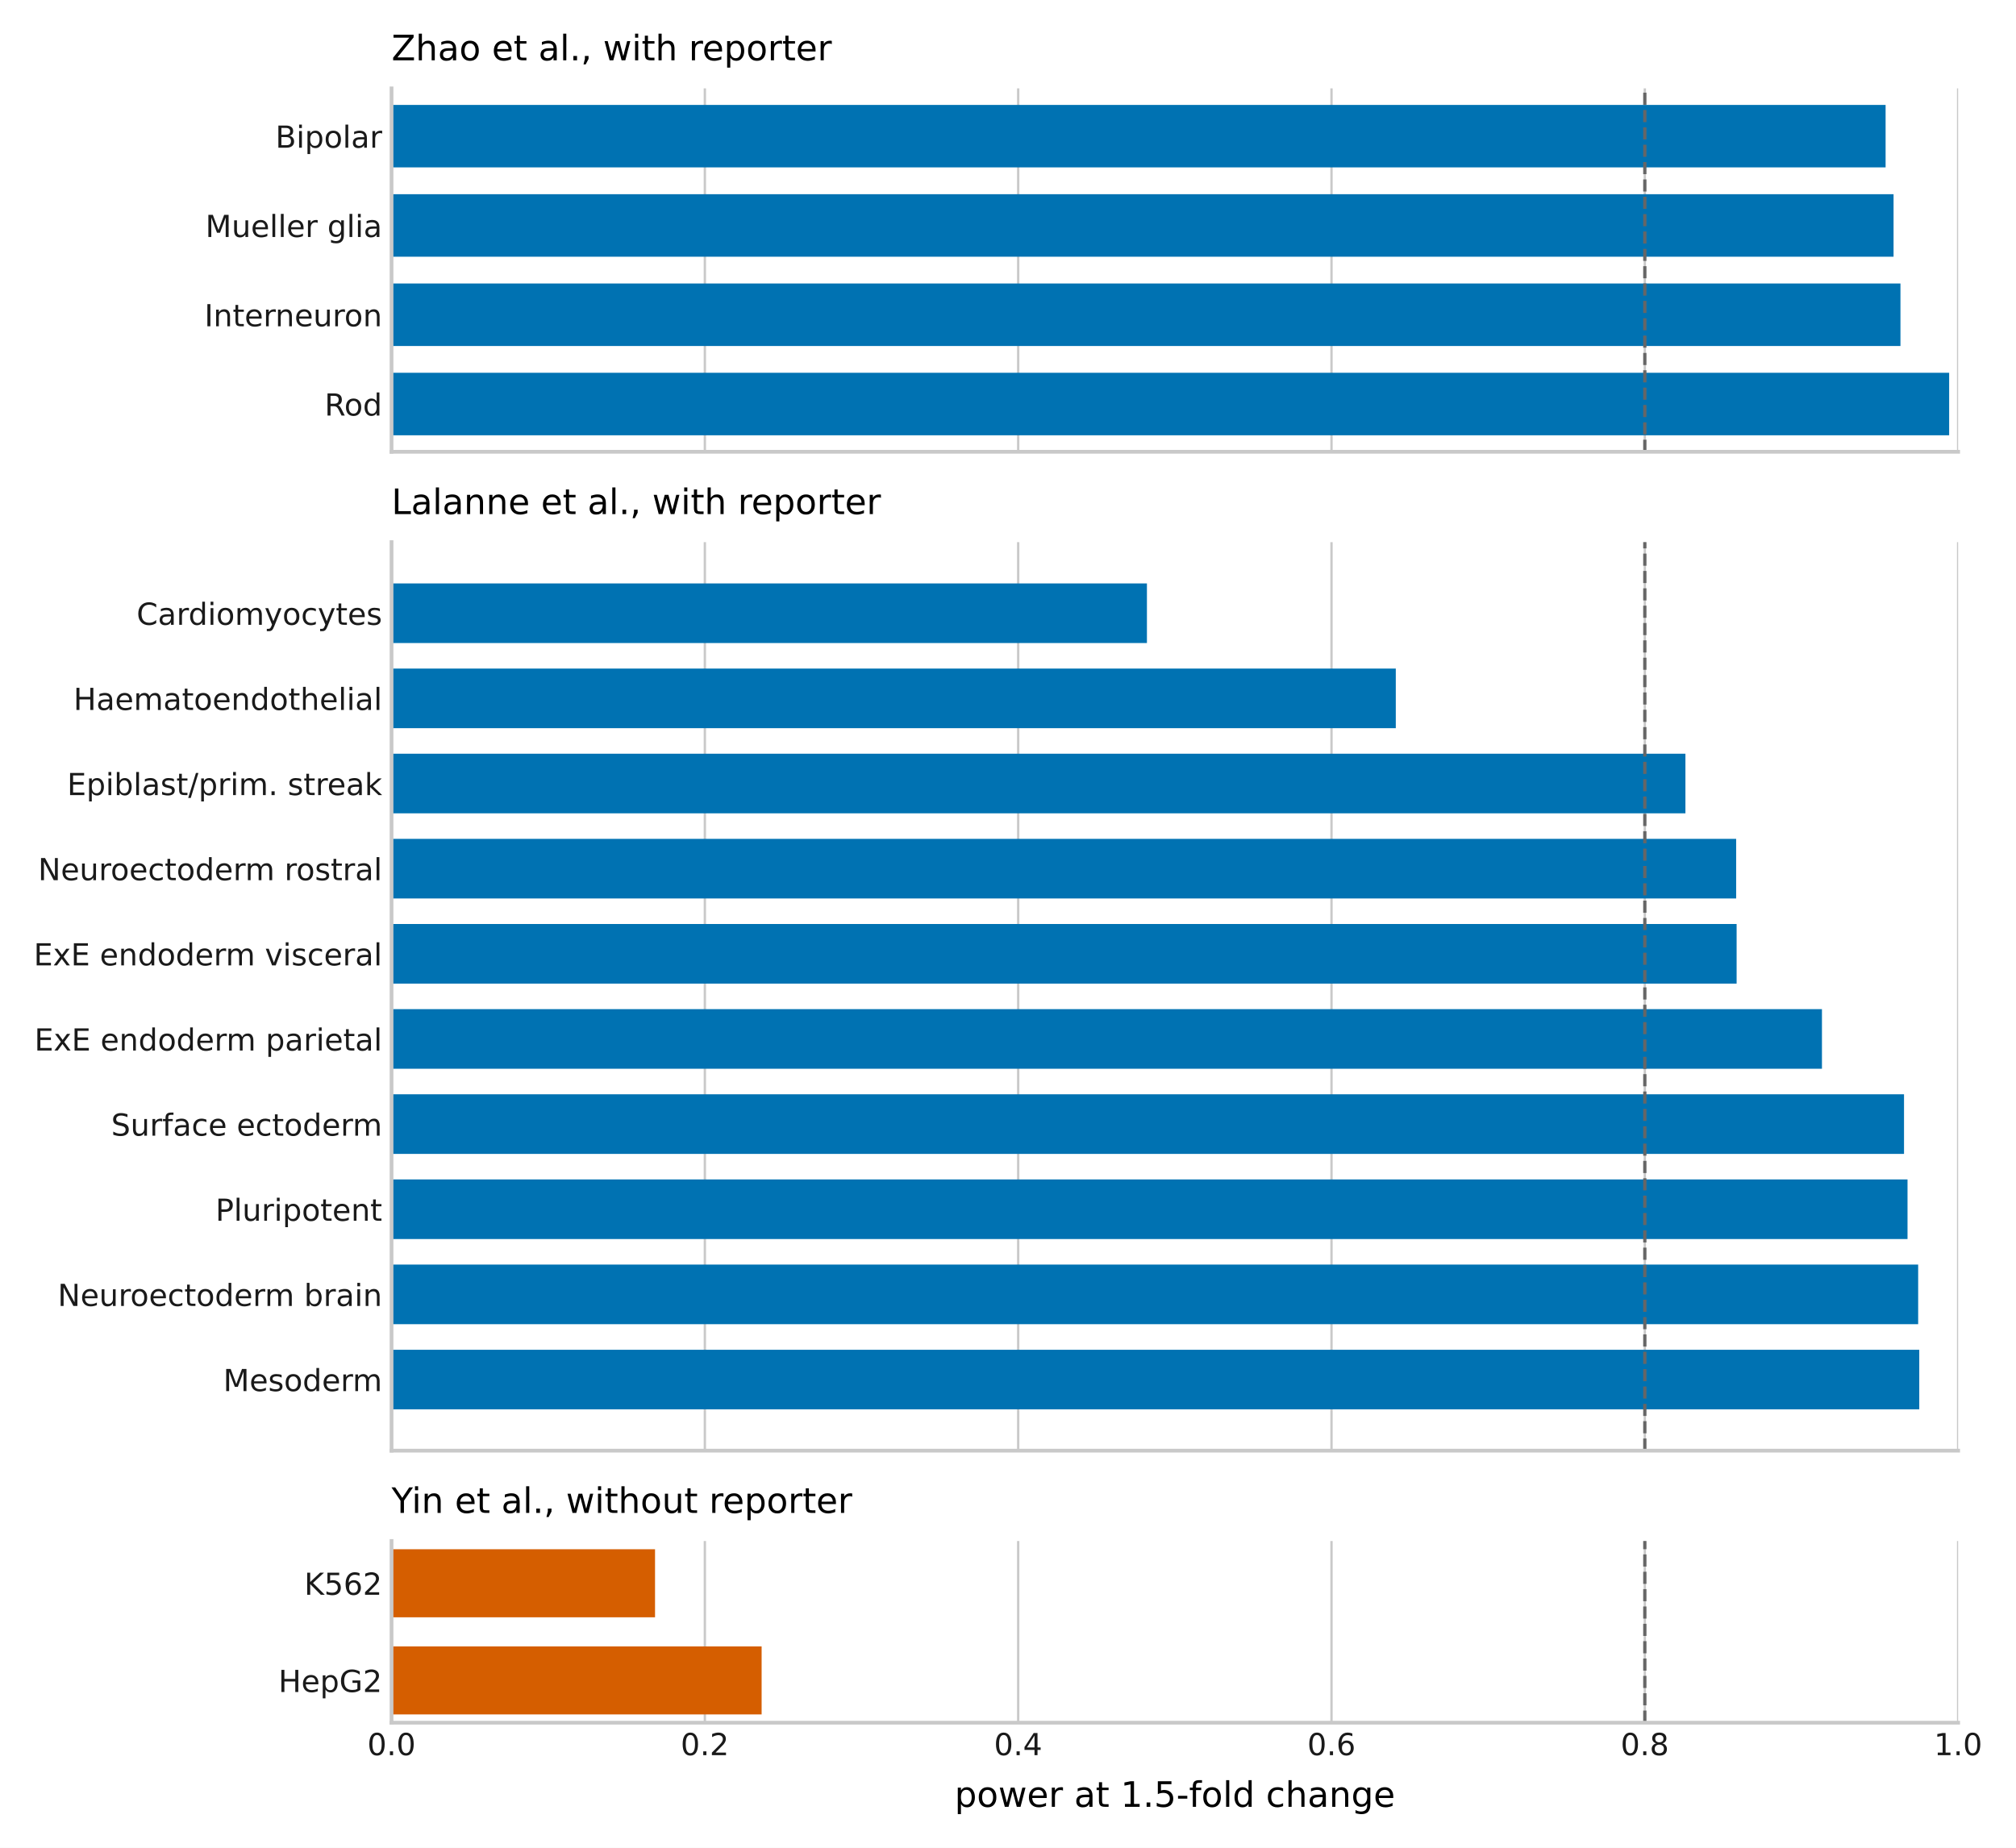
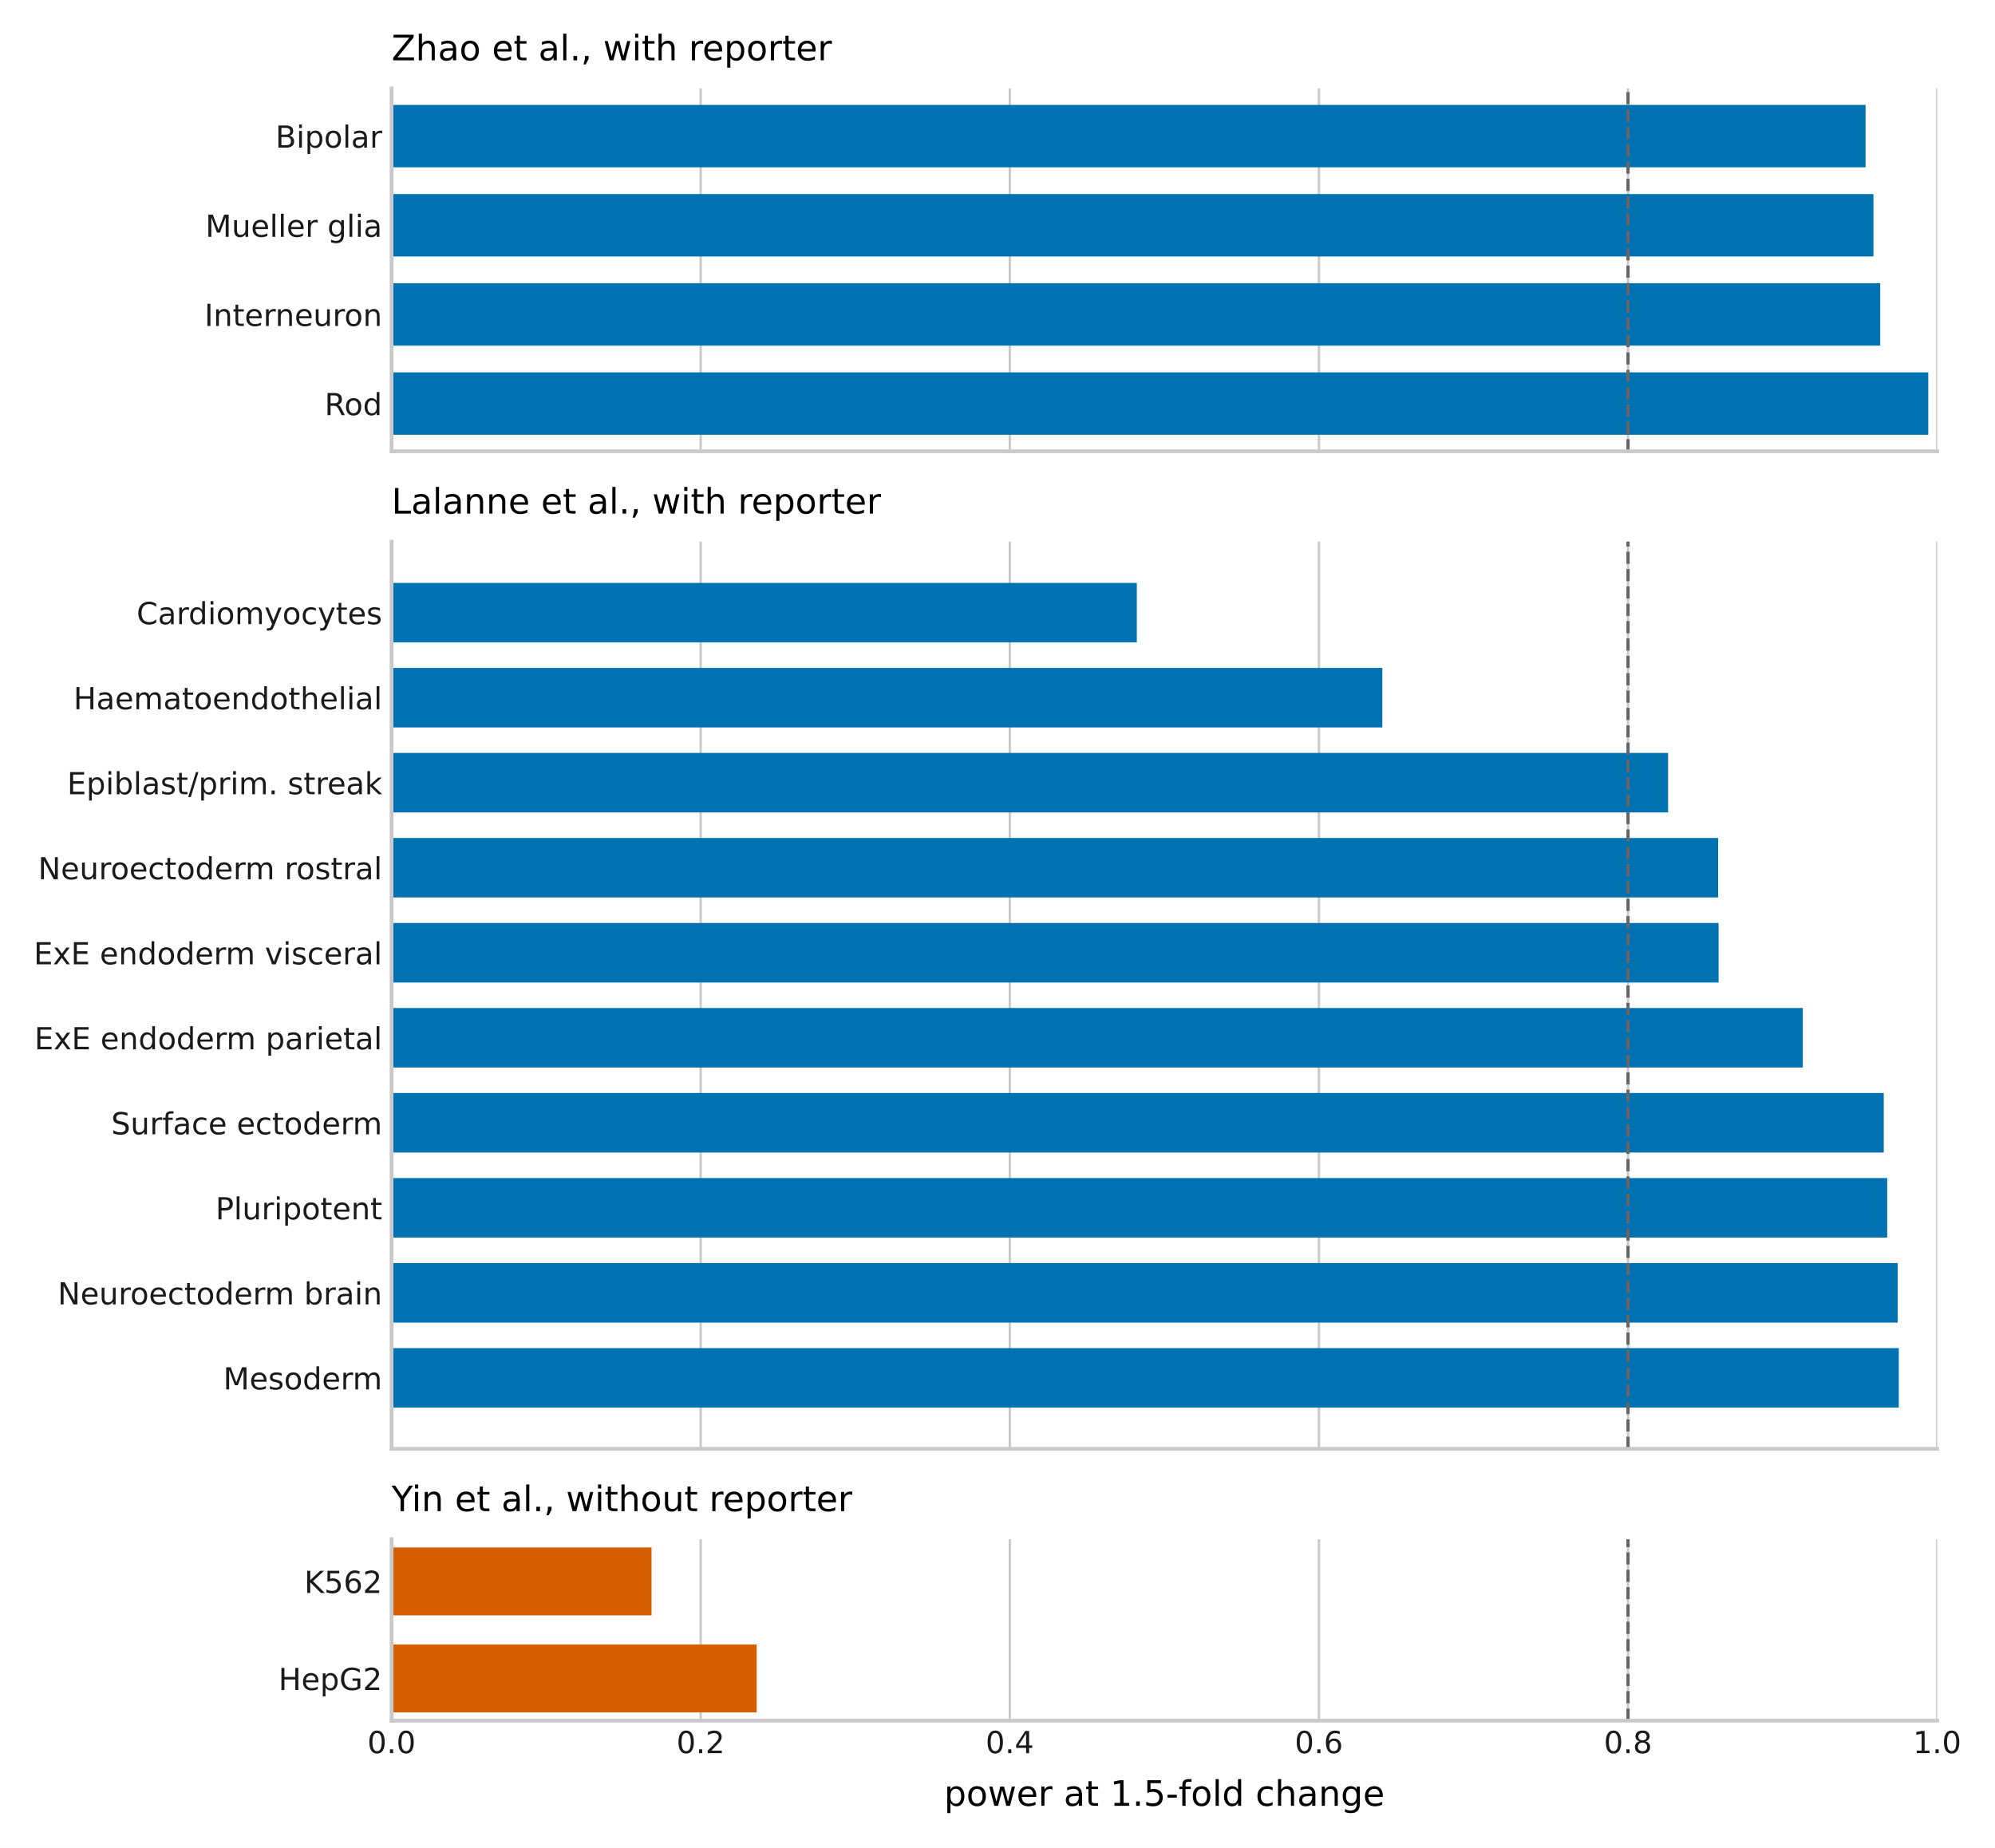
- <svg xmlns="http://www.w3.org/2000/svg" width="430.989pt" height="395.088pt" viewBox="0 0 430.989 395.088" version="1.1">
+ <svg xmlns="http://www.w3.org/2000/svg" width="426.466pt" height="395.056pt" viewBox="0 0 426.466 395.056" version="1.1">
  <defs>
    <style type="text/css">*{stroke-linejoin: round; stroke-linecap: butt}</style>
  </defs>
  <g id="figure_1">
    <g id="patch_1">
-       <path d="M 0 395.088  L 430.989 395.088  L 430.989 0  L 0 0  z " style="fill: #ffffff" />
+       <path d="M 0 395.056  L 426.466 395.056  L 426.466 0  L 0 0  z " style="fill: #ffffff" />
    </g>
    <g id="axes_1">
      <g id="patch_2">
-         <path d="M 83.705 96.599  L 418.62 96.599  L 418.62 18.899  L 83.705 18.899  z " style="fill: #ffffff" />
+         <path d="M 83.705 96.478  L 414.098 96.478  L 414.098 18.899  L 83.705 18.899  z " style="fill: #ffffff" />
      </g>
      <g id="matplotlib.axis_1">
        <g id="xtick_1">
          <g id="line2d_1">
-             <path d="M 83.705 96.599  L 83.705 18.899  " clip-path="url(#p569d85fbd7)" style="fill: none; stroke: #c9c9c9; stroke-width: 0.5; stroke-linecap: square" />
+             <path d="M 83.705 96.478  L 83.705 18.899  " clip-path="url(#p77ab6adb18)" style="fill: none; stroke: #c9c9c9; stroke-width: 0.5; stroke-linecap: square" />
          </g>
          <g id="line2d_2" />
        </g>
        <g id="xtick_2">
          <g id="line2d_3">
-             <path d="M 150.688 96.599  L 150.688 18.899  " clip-path="url(#p569d85fbd7)" style="fill: none; stroke: #c9c9c9; stroke-width: 0.5; stroke-linecap: square" />
+             <path d="M 149.784 96.478  L 149.784 18.899  " clip-path="url(#p77ab6adb18)" style="fill: none; stroke: #c9c9c9; stroke-width: 0.5; stroke-linecap: square" />
          </g>
          <g id="line2d_4" />
        </g>
        <g id="xtick_3">
          <g id="line2d_5">
-             <path d="M 217.671 96.599  L 217.671 18.899  " clip-path="url(#p569d85fbd7)" style="fill: none; stroke: #c9c9c9; stroke-width: 0.5; stroke-linecap: square" />
+             <path d="M 215.862 96.478  L 215.862 18.899  " clip-path="url(#p77ab6adb18)" style="fill: none; stroke: #c9c9c9; stroke-width: 0.5; stroke-linecap: square" />
          </g>
          <g id="line2d_6" />
        </g>
        <g id="xtick_4">
          <g id="line2d_7">
-             <path d="M 284.654 96.599  L 284.654 18.899  " clip-path="url(#p569d85fbd7)" style="fill: none; stroke: #c9c9c9; stroke-width: 0.5; stroke-linecap: square" />
+             <path d="M 281.941 96.478  L 281.941 18.899  " clip-path="url(#p77ab6adb18)" style="fill: none; stroke: #c9c9c9; stroke-width: 0.5; stroke-linecap: square" />
          </g>
          <g id="line2d_8" />
        </g>
        <g id="xtick_5">
          <g id="line2d_9">
-             <path d="M 351.637 96.599  L 351.637 18.899  " clip-path="url(#p569d85fbd7)" style="fill: none; stroke: #c9c9c9; stroke-width: 0.5; stroke-linecap: square" />
+             <path d="M 348.019 96.478  L 348.019 18.899  " clip-path="url(#p77ab6adb18)" style="fill: none; stroke: #c9c9c9; stroke-width: 0.5; stroke-linecap: square" />
          </g>
          <g id="line2d_10" />
        </g>
        <g id="xtick_6">
          <g id="line2d_11">
-             <path d="M 418.62 96.599  L 418.62 18.899  " clip-path="url(#p569d85fbd7)" style="fill: none; stroke: #c9c9c9; stroke-width: 0.5; stroke-linecap: square" />
+             <path d="M 414.098 96.478  L 414.098 18.899  " clip-path="url(#p77ab6adb18)" style="fill: none; stroke: #c9c9c9; stroke-width: 0.5; stroke-linecap: square" />
          </g>
          <g id="line2d_12" />
        </g>
      </g>
      <g id="matplotlib.axis_2">
        <g id="ytick_1">
          <g id="line2d_13" />
          <g id="text_1">
-             <text style="font-size: 6.5px; font-family: 'DejaVu Sans', 'Bitstream Vera Sans', 'Computer Modern Sans Serif', 'Lucida Grande', 'Verdana', 'Geneva', 'Lucid', 'Arial', 'Helvetica', 'Avant Garde', sans-serif; text-anchor: end; fill: #1a1a1a" x="81.705" y="31.582" transform="rotate(-0 81.70523 31.58196)">Bipolar</text>
+             <text style="font-size: 6.5px; font-family: 'DejaVu Sans', 'Bitstream Vera Sans', 'Computer Modern Sans Serif', 'Lucida Grande', 'Verdana', 'Geneva', 'Lucid', 'Arial', 'Helvetica', 'Avant Garde', sans-serif; text-anchor: end; fill: #1a1a1a" x="81.705" y="31.566" transform="rotate(-0 81.70523 31.56608)">Bipolar</text>
          </g>
        </g>
        <g id="ytick_2">
          <g id="line2d_14" />
          <g id="text_2">
-             <text style="font-size: 6.5px; font-family: 'DejaVu Sans', 'Bitstream Vera Sans', 'Computer Modern Sans Serif', 'Lucida Grande', 'Verdana', 'Geneva', 'Lucid', 'Arial', 'Helvetica', 'Avant Garde', sans-serif; text-anchor: end; fill: #1a1a1a" x="81.705" y="50.673" transform="rotate(-0 81.70523 50.67287)">Mueller glia</text>
+             <text style="font-size: 6.5px; font-family: 'DejaVu Sans', 'Bitstream Vera Sans', 'Computer Modern Sans Serif', 'Lucida Grande', 'Verdana', 'Geneva', 'Lucid', 'Arial', 'Helvetica', 'Avant Garde', sans-serif; text-anchor: end; fill: #1a1a1a" x="81.705" y="50.627" transform="rotate(-0 81.70523 50.6273)">Mueller glia</text>
          </g>
        </g>
        <g id="ytick_3">
          <g id="line2d_15" />
          <g id="text_3">
-             <text style="font-size: 6.5px; font-family: 'DejaVu Sans', 'Bitstream Vera Sans', 'Computer Modern Sans Serif', 'Lucida Grande', 'Verdana', 'Geneva', 'Lucid', 'Arial', 'Helvetica', 'Avant Garde', sans-serif; text-anchor: end; fill: #1a1a1a" x="81.705" y="69.764" transform="rotate(-0 81.70523 69.76377)">Interneuron</text>
+             <text style="font-size: 6.5px; font-family: 'DejaVu Sans', 'Bitstream Vera Sans', 'Computer Modern Sans Serif', 'Lucida Grande', 'Verdana', 'Geneva', 'Lucid', 'Arial', 'Helvetica', 'Avant Garde', sans-serif; text-anchor: end; fill: #1a1a1a" x="81.705" y="69.688" transform="rotate(-0 81.70523 69.68827)">Interneuron</text>
          </g>
        </g>
        <g id="ytick_4">
          <g id="line2d_16" />
          <g id="text_4">
-             <text style="font-size: 6.5px; font-family: 'DejaVu Sans', 'Bitstream Vera Sans', 'Computer Modern Sans Serif', 'Lucida Grande', 'Verdana', 'Geneva', 'Lucid', 'Arial', 'Helvetica', 'Avant Garde', sans-serif; text-anchor: end; fill: #1a1a1a" x="81.705" y="88.855" transform="rotate(-0 81.70523 88.85468)">Rod</text>
+             <text style="font-size: 6.5px; font-family: 'DejaVu Sans', 'Bitstream Vera Sans', 'Computer Modern Sans Serif', 'Lucida Grande', 'Verdana', 'Geneva', 'Lucid', 'Arial', 'Helvetica', 'Avant Garde', sans-serif; text-anchor: end; fill: #1a1a1a" x="81.705" y="88.75" transform="rotate(-0 81.70523 88.74975)">Rod</text>
          </g>
        </g>
      </g>
      <g id="patch_3">
-         <path d="M 83.705 22.431  L 403.111 22.431  L 403.111 35.794  L 83.705 35.794  z " clip-path="url(#p569d85fbd7)" style="fill: #0072b2" />
+         <path d="M 83.705 22.425  L 398.798 22.425  L 398.798 35.768  L 83.705 35.768  z " clip-path="url(#p77ab6adb18)" style="fill: #0072b2" />
      </g>
      <g id="patch_4">
-         <path d="M 83.705 41.522  L 404.813 41.522  L 404.813 54.885  L 83.705 54.885  z " clip-path="url(#p569d85fbd7)" style="fill: #0072b2" />
+         <path d="M 83.705 41.486  L 400.476 41.486  L 400.476 54.829  L 83.705 54.829  z " clip-path="url(#p77ab6adb18)" style="fill: #0072b2" />
      </g>
      <g id="patch_5">
-         <path d="M 83.705 60.612  L 406.287 60.612  L 406.287 73.976  L 83.705 73.976  z " clip-path="url(#p569d85fbd7)" style="fill: #0072b2" />
+         <path d="M 83.705 60.548  L 401.931 60.548  L 401.931 73.89  L 83.705 73.89  z " clip-path="url(#p77ab6adb18)" style="fill: #0072b2" />
      </g>
      <g id="patch_6">
-         <path d="M 83.705 79.703  L 416.699 79.703  L 416.699 93.067  L 83.705 93.067  z " clip-path="url(#p569d85fbd7)" style="fill: #0072b2" />
+         <path d="M 83.705 79.609  L 412.202 79.609  L 412.202 92.952  L 83.705 92.952  z " clip-path="url(#p77ab6adb18)" style="fill: #0072b2" />
      </g>
      <g id="line2d_17">
-         <path d="M 351.637 96.599  L 351.637 18.899  " clip-path="url(#p569d85fbd7)" style="fill: none; stroke-dasharray: 2.59,1.12; stroke-dashoffset: 0; stroke: #666666; stroke-width: 0.7" />
+         <path d="M 348.019 96.478  L 348.019 18.899  " clip-path="url(#p77ab6adb18)" style="fill: none; stroke-dasharray: 2.59,1.12; stroke-dashoffset: 0; stroke: #666666; stroke-width: 0.7" />
      </g>
      <g id="patch_7">
-         <path d="M 83.705 96.599  L 83.705 18.899  " style="fill: none; stroke: #c9c9c9; stroke-width: 0.8; stroke-linejoin: miter; stroke-linecap: square" />
+         <path d="M 83.705 96.478  L 83.705 18.899  " style="fill: none; stroke: #c9c9c9; stroke-width: 0.8; stroke-linejoin: miter; stroke-linecap: square" />
      </g>
      <g id="patch_8">
-         <path d="M 83.705 96.599  L 418.62 96.599  " style="fill: none; stroke: #c9c9c9; stroke-width: 0.8; stroke-linejoin: miter; stroke-linecap: square" />
+         <path d="M 83.705 96.478  L 414.098 96.478  " style="fill: none; stroke: #c9c9c9; stroke-width: 0.8; stroke-linejoin: miter; stroke-linecap: square" />
      </g>
      <g id="text_5">
        <text style="font-size: 7.5px; font-family: 'DejaVu Sans', 'Bitstream Vera Sans', 'Computer Modern Sans Serif', 'Lucida Grande', 'Verdana', 'Geneva', 'Lucid', 'Arial', 'Helvetica', 'Avant Garde', sans-serif; text-anchor: start" x="83.705" y="12.899" transform="rotate(-0 83.70523 12.89883)">Zhao et al., with reporter</text>
      </g>
    </g>
    <g id="axes_2">
      <g id="patch_9">
-         <path d="M 83.705 310.169  L 418.62 310.169  L 418.62 115.919  L 83.705 115.919  z " style="fill: #ffffff" />
+         <path d="M 83.705 309.746  L 414.098 309.746  L 414.098 115.798  L 83.705 115.798  z " style="fill: #ffffff" />
      </g>
      <g id="matplotlib.axis_3">
        <g id="xtick_7">
          <g id="line2d_18">
-             <path d="M 83.705 310.169  L 83.705 115.919  " clip-path="url(#p9bbc121112)" style="fill: none; stroke: #c9c9c9; stroke-width: 0.5; stroke-linecap: square" />
+             <path d="M 83.705 309.746  L 83.705 115.798  " clip-path="url(#p8d967ccd4c)" style="fill: none; stroke: #c9c9c9; stroke-width: 0.5; stroke-linecap: square" />
          </g>
          <g id="line2d_19" />
        </g>
        <g id="xtick_8">
          <g id="line2d_20">
-             <path d="M 150.688 310.169  L 150.688 115.919  " clip-path="url(#p9bbc121112)" style="fill: none; stroke: #c9c9c9; stroke-width: 0.5; stroke-linecap: square" />
+             <path d="M 149.784 309.746  L 149.784 115.798  " clip-path="url(#p8d967ccd4c)" style="fill: none; stroke: #c9c9c9; stroke-width: 0.5; stroke-linecap: square" />
          </g>
          <g id="line2d_21" />
        </g>
        <g id="xtick_9">
          <g id="line2d_22">
-             <path d="M 217.671 310.169  L 217.671 115.919  " clip-path="url(#p9bbc121112)" style="fill: none; stroke: #c9c9c9; stroke-width: 0.5; stroke-linecap: square" />
+             <path d="M 215.862 309.746  L 215.862 115.798  " clip-path="url(#p8d967ccd4c)" style="fill: none; stroke: #c9c9c9; stroke-width: 0.5; stroke-linecap: square" />
          </g>
          <g id="line2d_23" />
        </g>
        <g id="xtick_10">
          <g id="line2d_24">
-             <path d="M 284.654 310.169  L 284.654 115.919  " clip-path="url(#p9bbc121112)" style="fill: none; stroke: #c9c9c9; stroke-width: 0.5; stroke-linecap: square" />
+             <path d="M 281.941 309.746  L 281.941 115.798  " clip-path="url(#p8d967ccd4c)" style="fill: none; stroke: #c9c9c9; stroke-width: 0.5; stroke-linecap: square" />
          </g>
          <g id="line2d_25" />
        </g>
        <g id="xtick_11">
          <g id="line2d_26">
-             <path d="M 351.637 310.169  L 351.637 115.919  " clip-path="url(#p9bbc121112)" style="fill: none; stroke: #c9c9c9; stroke-width: 0.5; stroke-linecap: square" />
+             <path d="M 348.019 309.746  L 348.019 115.798  " clip-path="url(#p8d967ccd4c)" style="fill: none; stroke: #c9c9c9; stroke-width: 0.5; stroke-linecap: square" />
          </g>
          <g id="line2d_27" />
        </g>
        <g id="xtick_12">
          <g id="line2d_28">
-             <path d="M 418.62 310.169  L 418.62 115.919  " clip-path="url(#p9bbc121112)" style="fill: none; stroke: #c9c9c9; stroke-width: 0.5; stroke-linecap: square" />
+             <path d="M 414.098 309.746  L 414.098 115.798  " clip-path="url(#p8d967ccd4c)" style="fill: none; stroke: #c9c9c9; stroke-width: 0.5; stroke-linecap: square" />
          </g>
          <g id="line2d_29" />
        </g>
      </g>
      <g id="matplotlib.axis_4">
        <g id="ytick_5">
          <g id="line2d_30" />
          <g id="text_6">
-             <text style="font-size: 6.5px; font-family: 'DejaVu Sans', 'Bitstream Vera Sans', 'Computer Modern Sans Serif', 'Lucida Grande', 'Verdana', 'Geneva', 'Lucid', 'Arial', 'Helvetica', 'Avant Garde', sans-serif; text-anchor: end; fill: #1a1a1a" x="81.705" y="133.59" transform="rotate(-0 81.70523 133.5897)">Cardiomyocytes</text>
+             <text style="font-size: 6.5px; font-family: 'DejaVu Sans', 'Bitstream Vera Sans', 'Computer Modern Sans Serif', 'Lucida Grande', 'Verdana', 'Geneva', 'Lucid', 'Arial', 'Helvetica', 'Avant Garde', sans-serif; text-anchor: end; fill: #1a1a1a" x="81.705" y="133.445" transform="rotate(-0 81.70523 133.4452)">Cardiomyocytes</text>
          </g>
        </g>
        <g id="ytick_6">
          <g id="line2d_31" />
          <g id="text_7">
-             <text style="font-size: 6.5px; font-family: 'DejaVu Sans', 'Bitstream Vera Sans', 'Computer Modern Sans Serif', 'Lucida Grande', 'Verdana', 'Geneva', 'Lucid', 'Arial', 'Helvetica', 'Avant Garde', sans-serif; text-anchor: end; fill: #1a1a1a" x="81.705" y="151.795" transform="rotate(-0 81.70523 151.795)">Haematoendothelial</text>
+             <text style="font-size: 6.5px; font-family: 'DejaVu Sans', 'Bitstream Vera Sans', 'Computer Modern Sans Serif', 'Lucida Grande', 'Verdana', 'Geneva', 'Lucid', 'Arial', 'Helvetica', 'Avant Garde', sans-serif; text-anchor: end; fill: #1a1a1a" x="81.705" y="151.622" transform="rotate(-0 81.70523 151.6222)">Haematoendothelial</text>
          </g>
        </g>
        <g id="ytick_7">
          <g id="line2d_32" />
          <g id="text_8">
-             <text style="font-size: 6.5px; font-family: 'DejaVu Sans', 'Bitstream Vera Sans', 'Computer Modern Sans Serif', 'Lucida Grande', 'Verdana', 'Geneva', 'Lucid', 'Arial', 'Helvetica', 'Avant Garde', sans-serif; text-anchor: end; fill: #1a1a1a" x="81.705" y="170" transform="rotate(-0 81.70523 170.0002)">Epiblast/prim. streak</text>
+             <text style="font-size: 6.5px; font-family: 'DejaVu Sans', 'Bitstream Vera Sans', 'Computer Modern Sans Serif', 'Lucida Grande', 'Verdana', 'Geneva', 'Lucid', 'Arial', 'Helvetica', 'Avant Garde', sans-serif; text-anchor: end; fill: #1a1a1a" x="81.705" y="169.799" transform="rotate(-0 81.70523 169.7991)">Epiblast/prim. streak</text>
          </g>
        </g>
        <g id="ytick_8">
          <g id="line2d_33" />
          <g id="text_9">
-             <text style="font-size: 6.5px; font-family: 'DejaVu Sans', 'Bitstream Vera Sans', 'Computer Modern Sans Serif', 'Lucida Grande', 'Verdana', 'Geneva', 'Lucid', 'Arial', 'Helvetica', 'Avant Garde', sans-serif; text-anchor: end; fill: #1a1a1a" x="81.705" y="188.205" transform="rotate(-0 81.70523 188.2054)">Neuroectoderm rostral</text>
+             <text style="font-size: 6.5px; font-family: 'DejaVu Sans', 'Bitstream Vera Sans', 'Computer Modern Sans Serif', 'Lucida Grande', 'Verdana', 'Geneva', 'Lucid', 'Arial', 'Helvetica', 'Avant Garde', sans-serif; text-anchor: end; fill: #1a1a1a" x="81.705" y="187.976" transform="rotate(-0 81.70523 187.9761)">Neuroectoderm rostral</text>
          </g>
        </g>
        <g id="ytick_9">
          <g id="line2d_34" />
          <g id="text_10">
-             <text style="font-size: 6.5px; font-family: 'DejaVu Sans', 'Bitstream Vera Sans', 'Computer Modern Sans Serif', 'Lucida Grande', 'Verdana', 'Geneva', 'Lucid', 'Arial', 'Helvetica', 'Avant Garde', sans-serif; text-anchor: end; fill: #1a1a1a" x="81.705" y="206.411" transform="rotate(-0 81.70523 206.4107)">ExE endoderm visceral</text>
+             <text style="font-size: 6.5px; font-family: 'DejaVu Sans', 'Bitstream Vera Sans', 'Computer Modern Sans Serif', 'Lucida Grande', 'Verdana', 'Geneva', 'Lucid', 'Arial', 'Helvetica', 'Avant Garde', sans-serif; text-anchor: end; fill: #1a1a1a" x="81.705" y="206.153" transform="rotate(-0 81.70523 206.153)">ExE endoderm visceral</text>
          </g>
        </g>
        <g id="ytick_10">
          <g id="line2d_35" />
          <g id="text_11">
-             <text style="font-size: 6.5px; font-family: 'DejaVu Sans', 'Bitstream Vera Sans', 'Computer Modern Sans Serif', 'Lucida Grande', 'Verdana', 'Geneva', 'Lucid', 'Arial', 'Helvetica', 'Avant Garde', sans-serif; text-anchor: end; fill: #1a1a1a" x="81.705" y="224.616" transform="rotate(-0 81.70523 224.6159)">ExE endoderm parietal</text>
+             <text style="font-size: 6.5px; font-family: 'DejaVu Sans', 'Bitstream Vera Sans', 'Computer Modern Sans Serif', 'Lucida Grande', 'Verdana', 'Geneva', 'Lucid', 'Arial', 'Helvetica', 'Avant Garde', sans-serif; text-anchor: end; fill: #1a1a1a" x="81.705" y="224.33" transform="rotate(-0 81.70523 224.3299)">ExE endoderm parietal</text>
          </g>
        </g>
        <g id="ytick_11">
          <g id="line2d_36" />
          <g id="text_12">
-             <text style="font-size: 6.5px; font-family: 'DejaVu Sans', 'Bitstream Vera Sans', 'Computer Modern Sans Serif', 'Lucida Grande', 'Verdana', 'Geneva', 'Lucid', 'Arial', 'Helvetica', 'Avant Garde', sans-serif; text-anchor: end; fill: #1a1a1a" x="81.705" y="242.821" transform="rotate(-0 81.70523 242.8212)">Surface ectoderm</text>
+             <text style="font-size: 6.5px; font-family: 'DejaVu Sans', 'Bitstream Vera Sans', 'Computer Modern Sans Serif', 'Lucida Grande', 'Verdana', 'Geneva', 'Lucid', 'Arial', 'Helvetica', 'Avant Garde', sans-serif; text-anchor: end; fill: #1a1a1a" x="81.705" y="242.507" transform="rotate(-0 81.70523 242.5069)">Surface ectoderm</text>
          </g>
        </g>
        <g id="ytick_12">
          <g id="line2d_37" />
          <g id="text_13">
-             <text style="font-size: 6.5px; font-family: 'DejaVu Sans', 'Bitstream Vera Sans', 'Computer Modern Sans Serif', 'Lucida Grande', 'Verdana', 'Geneva', 'Lucid', 'Arial', 'Helvetica', 'Avant Garde', sans-serif; text-anchor: end; fill: #1a1a1a" x="81.705" y="261.026" transform="rotate(-0 81.70523 261.0264)">Pluripotent</text>
+             <text style="font-size: 6.5px; font-family: 'DejaVu Sans', 'Bitstream Vera Sans', 'Computer Modern Sans Serif', 'Lucida Grande', 'Verdana', 'Geneva', 'Lucid', 'Arial', 'Helvetica', 'Avant Garde', sans-serif; text-anchor: end; fill: #1a1a1a" x="81.705" y="260.684" transform="rotate(-0 81.70523 260.6838)">Pluripotent</text>
          </g>
        </g>
        <g id="ytick_13">
          <g id="line2d_38" />
          <g id="text_14">
-             <text style="font-size: 6.5px; font-family: 'DejaVu Sans', 'Bitstream Vera Sans', 'Computer Modern Sans Serif', 'Lucida Grande', 'Verdana', 'Geneva', 'Lucid', 'Arial', 'Helvetica', 'Avant Garde', sans-serif; text-anchor: end; fill: #1a1a1a" x="81.705" y="279.232" transform="rotate(-0 81.70523 279.2317)">Neuroectoderm brain</text>
+             <text style="font-size: 6.5px; font-family: 'DejaVu Sans', 'Bitstream Vera Sans', 'Computer Modern Sans Serif', 'Lucida Grande', 'Verdana', 'Geneva', 'Lucid', 'Arial', 'Helvetica', 'Avant Garde', sans-serif; text-anchor: end; fill: #1a1a1a" x="81.705" y="278.861" transform="rotate(-0 81.70523 278.8608)">Neuroectoderm brain</text>
          </g>
        </g>
        <g id="ytick_14">
          <g id="line2d_39" />
          <g id="text_15">
-             <text style="font-size: 6.5px; font-family: 'DejaVu Sans', 'Bitstream Vera Sans', 'Computer Modern Sans Serif', 'Lucida Grande', 'Verdana', 'Geneva', 'Lucid', 'Arial', 'Helvetica', 'Avant Garde', sans-serif; text-anchor: end; fill: #1a1a1a" x="81.705" y="297.437" transform="rotate(-0 81.70523 297.4369)">Mesoderm</text>
+             <text style="font-size: 6.5px; font-family: 'DejaVu Sans', 'Bitstream Vera Sans', 'Computer Modern Sans Serif', 'Lucida Grande', 'Verdana', 'Geneva', 'Lucid', 'Arial', 'Helvetica', 'Avant Garde', sans-serif; text-anchor: end; fill: #1a1a1a" x="81.705" y="297.038" transform="rotate(-0 81.70523 297.0377)">Mesoderm</text>
          </g>
        </g>
      </g>
      <g id="patch_10">
-         <path d="M 83.705 124.748  L 245.195 124.748  L 245.195 137.492  L 83.705 137.492  z " clip-path="url(#p9bbc121112)" style="fill: #0072b2" />
+         <path d="M 83.705 124.614  L 243.014 124.614  L 243.014 137.338  L 83.705 137.338  z " clip-path="url(#p8d967ccd4c)" style="fill: #0072b2" />
      </g>
      <g id="patch_11">
-         <path d="M 83.705 142.954  L 298.398 142.954  L 298.398 155.697  L 83.705 155.697  z " clip-path="url(#p9bbc121112)" style="fill: #0072b2" />
+         <path d="M 83.705 142.791  L 295.498 142.791  L 295.498 155.515  L 83.705 155.515  z " clip-path="url(#p8d967ccd4c)" style="fill: #0072b2" />
      </g>
      <g id="patch_12">
-         <path d="M 83.705 161.159  L 360.316 161.159  L 360.316 173.903  L 83.705 173.903  z " clip-path="url(#p9bbc121112)" style="fill: #0072b2" />
+         <path d="M 83.705 160.968  L 356.58 160.968  L 356.58 173.692  L 83.705 173.692  z " clip-path="url(#p8d967ccd4c)" style="fill: #0072b2" />
      </g>
      <g id="patch_13">
-         <path d="M 83.705 179.364  L 371.163 179.364  L 371.163 192.108  L 83.705 192.108  z " clip-path="url(#p9bbc121112)" style="fill: #0072b2" />
+         <path d="M 83.705 179.145  L 367.281 179.145  L 367.281 191.869  L 83.705 191.869  z " clip-path="url(#p8d967ccd4c)" style="fill: #0072b2" />
      </g>
      <g id="patch_14">
-         <path d="M 83.705 197.569  L 371.262 197.569  L 371.262 210.313  L 83.705 210.313  z " clip-path="url(#p9bbc121112)" style="fill: #0072b2" />
+         <path d="M 83.705 197.322  L 367.379 197.322  L 367.379 210.045  L 83.705 210.045  z " clip-path="url(#p8d967ccd4c)" style="fill: #0072b2" />
      </g>
      <g id="patch_15">
-         <path d="M 83.705 215.775  L 389.505 215.775  L 389.505 228.518  L 83.705 228.518  z " clip-path="url(#p9bbc121112)" style="fill: #0072b2" />
+         <path d="M 83.705 215.499  L 385.376 215.499  L 385.376 228.222  L 83.705 228.222  z " clip-path="url(#p8d967ccd4c)" style="fill: #0072b2" />
      </g>
      <g id="patch_16">
-         <path d="M 83.705 233.98  L 407.049 233.98  L 407.049 246.724  L 83.705 246.724  z " clip-path="url(#p9bbc121112)" style="fill: #0072b2" />
+         <path d="M 83.705 233.675  L 402.683 233.675  L 402.683 246.399  L 83.705 246.399  z " clip-path="url(#p8d967ccd4c)" style="fill: #0072b2" />
      </g>
      <g id="patch_17">
-         <path d="M 83.705 252.185  L 407.797 252.185  L 407.797 264.929  L 83.705 264.929  z " clip-path="url(#p9bbc121112)" style="fill: #0072b2" />
+         <path d="M 83.705 251.852  L 403.421 251.852  L 403.421 264.576  L 83.705 264.576  z " clip-path="url(#p8d967ccd4c)" style="fill: #0072b2" />
      </g>
      <g id="patch_18">
-         <path d="M 83.705 270.39  L 410.073 270.39  L 410.073 283.134  L 83.705 283.134  z " clip-path="url(#p9bbc121112)" style="fill: #0072b2" />
+         <path d="M 83.705 270.029  L 405.666 270.029  L 405.666 282.753  L 83.705 282.753  z " clip-path="url(#p8d967ccd4c)" style="fill: #0072b2" />
      </g>
      <g id="patch_19">
-         <path d="M 83.705 288.596  L 410.309 288.596  L 410.309 301.339  L 83.705 301.339  z " clip-path="url(#p9bbc121112)" style="fill: #0072b2" />
+         <path d="M 83.705 288.206  L 405.899 288.206  L 405.899 300.93  L 83.705 300.93  z " clip-path="url(#p8d967ccd4c)" style="fill: #0072b2" />
      </g>
      <g id="line2d_40">
-         <path d="M 351.637 310.169  L 351.637 115.919  " clip-path="url(#p9bbc121112)" style="fill: none; stroke-dasharray: 2.59,1.12; stroke-dashoffset: 0; stroke: #666666; stroke-width: 0.7" />
+         <path d="M 348.019 309.746  L 348.019 115.798  " clip-path="url(#p8d967ccd4c)" style="fill: none; stroke-dasharray: 2.59,1.12; stroke-dashoffset: 0; stroke: #666666; stroke-width: 0.7" />
      </g>
      <g id="patch_20">
-         <path d="M 83.705 310.169  L 83.705 115.919  " style="fill: none; stroke: #c9c9c9; stroke-width: 0.8; stroke-linejoin: miter; stroke-linecap: square" />
+         <path d="M 83.705 309.746  L 83.705 115.798  " style="fill: none; stroke: #c9c9c9; stroke-width: 0.8; stroke-linejoin: miter; stroke-linecap: square" />
      </g>
      <g id="patch_21">
-         <path d="M 83.705 310.169  L 418.62 310.169  " style="fill: none; stroke: #c9c9c9; stroke-width: 0.8; stroke-linejoin: miter; stroke-linecap: square" />
+         <path d="M 83.705 309.746  L 414.098 309.746  " style="fill: none; stroke: #c9c9c9; stroke-width: 0.8; stroke-linejoin: miter; stroke-linecap: square" />
      </g>
      <g id="text_16">
-         <text style="font-size: 7.5px; font-family: 'DejaVu Sans', 'Bitstream Vera Sans', 'Computer Modern Sans Serif', 'Lucida Grande', 'Verdana', 'Geneva', 'Lucid', 'Arial', 'Helvetica', 'Avant Garde', sans-serif; text-anchor: start" x="83.705" y="109.919" transform="rotate(-0 83.70523 109.9188)">Lalanne et al., with reporter</text>
+         <text style="font-size: 7.5px; font-family: 'DejaVu Sans', 'Bitstream Vera Sans', 'Computer Modern Sans Serif', 'Lucida Grande', 'Verdana', 'Geneva', 'Lucid', 'Arial', 'Helvetica', 'Avant Garde', sans-serif; text-anchor: start" x="83.705" y="109.798" transform="rotate(-0 83.70523 109.798)">Lalanne et al., with reporter</text>
      </g>
    </g>
    <g id="axes_3">
      <g id="patch_22">
-         <path d="M 83.705 368.339  L 418.62 368.339  L 418.62 329.489  L 83.705 329.489  z " style="fill: #ffffff" />
+         <path d="M 83.705 367.856  L 414.098 367.856  L 414.098 329.066  L 83.705 329.066  z " style="fill: #ffffff" />
      </g>
      <g id="matplotlib.axis_5">
        <g id="xtick_13">
          <g id="line2d_41">
-             <path d="M 83.705 368.339  L 83.705 329.489  " clip-path="url(#p83578693a3)" style="fill: none; stroke: #c9c9c9; stroke-width: 0.5; stroke-linecap: square" />
+             <path d="M 83.705 367.856  L 83.705 329.066  " clip-path="url(#p14e7e18e08)" style="fill: none; stroke: #c9c9c9; stroke-width: 0.5; stroke-linecap: square" />
          </g>
          <g id="line2d_42" />
          <g id="text_17">
-             <text style="font-size: 6.5px; font-family: 'DejaVu Sans', 'Bitstream Vera Sans', 'Computer Modern Sans Serif', 'Lucida Grande', 'Verdana', 'Geneva', 'Lucid', 'Arial', 'Helvetica', 'Avant Garde', sans-serif; text-anchor: middle; fill: #1a1a1a" x="83.705" y="375.278" transform="rotate(-0 83.70523 375.2778)">0.0</text>
+             <text style="font-size: 6.5px; font-family: 'DejaVu Sans', 'Bitstream Vera Sans', 'Computer Modern Sans Serif', 'Lucida Grande', 'Verdana', 'Geneva', 'Lucid', 'Arial', 'Helvetica', 'Avant Garde', sans-serif; text-anchor: middle; fill: #1a1a1a" x="83.705" y="374.794" transform="rotate(-0 83.70523 374.794)">0.0</text>
          </g>
        </g>
        <g id="xtick_14">
          <g id="line2d_43">
-             <path d="M 150.688 368.339  L 150.688 329.489  " clip-path="url(#p83578693a3)" style="fill: none; stroke: #c9c9c9; stroke-width: 0.5; stroke-linecap: square" />
+             <path d="M 149.784 367.856  L 149.784 329.066  " clip-path="url(#p14e7e18e08)" style="fill: none; stroke: #c9c9c9; stroke-width: 0.5; stroke-linecap: square" />
          </g>
          <g id="line2d_44" />
          <g id="text_18">
-             <text style="font-size: 6.5px; font-family: 'DejaVu Sans', 'Bitstream Vera Sans', 'Computer Modern Sans Serif', 'Lucida Grande', 'Verdana', 'Geneva', 'Lucid', 'Arial', 'Helvetica', 'Avant Garde', sans-serif; text-anchor: middle; fill: #1a1a1a" x="150.688" y="375.278" transform="rotate(-0 150.6882 375.2778)">0.2</text>
+             <text style="font-size: 6.5px; font-family: 'DejaVu Sans', 'Bitstream Vera Sans', 'Computer Modern Sans Serif', 'Lucida Grande', 'Verdana', 'Geneva', 'Lucid', 'Arial', 'Helvetica', 'Avant Garde', sans-serif; text-anchor: middle; fill: #1a1a1a" x="149.784" y="374.794" transform="rotate(-0 149.7837 374.794)">0.2</text>
          </g>
        </g>
        <g id="xtick_15">
          <g id="line2d_45">
-             <path d="M 217.671 368.339  L 217.671 329.489  " clip-path="url(#p83578693a3)" style="fill: none; stroke: #c9c9c9; stroke-width: 0.5; stroke-linecap: square" />
+             <path d="M 215.862 367.856  L 215.862 329.066  " clip-path="url(#p14e7e18e08)" style="fill: none; stroke: #c9c9c9; stroke-width: 0.5; stroke-linecap: square" />
          </g>
          <g id="line2d_46" />
          <g id="text_19">
-             <text style="font-size: 6.5px; font-family: 'DejaVu Sans', 'Bitstream Vera Sans', 'Computer Modern Sans Serif', 'Lucida Grande', 'Verdana', 'Geneva', 'Lucid', 'Arial', 'Helvetica', 'Avant Garde', sans-serif; text-anchor: middle; fill: #1a1a1a" x="217.671" y="375.278" transform="rotate(-0 217.6712 375.2778)">0.4</text>
+             <text style="font-size: 6.5px; font-family: 'DejaVu Sans', 'Bitstream Vera Sans', 'Computer Modern Sans Serif', 'Lucida Grande', 'Verdana', 'Geneva', 'Lucid', 'Arial', 'Helvetica', 'Avant Garde', sans-serif; text-anchor: middle; fill: #1a1a1a" x="215.862" y="374.794" transform="rotate(-0 215.8622 374.794)">0.4</text>
          </g>
        </g>
        <g id="xtick_16">
          <g id="line2d_47">
-             <path d="M 284.654 368.339  L 284.654 329.489  " clip-path="url(#p83578693a3)" style="fill: none; stroke: #c9c9c9; stroke-width: 0.5; stroke-linecap: square" />
+             <path d="M 281.941 367.856  L 281.941 329.066  " clip-path="url(#p14e7e18e08)" style="fill: none; stroke: #c9c9c9; stroke-width: 0.5; stroke-linecap: square" />
          </g>
          <g id="line2d_48" />
          <g id="text_20">
-             <text style="font-size: 6.5px; font-family: 'DejaVu Sans', 'Bitstream Vera Sans', 'Computer Modern Sans Serif', 'Lucida Grande', 'Verdana', 'Geneva', 'Lucid', 'Arial', 'Helvetica', 'Avant Garde', sans-serif; text-anchor: middle; fill: #1a1a1a" x="284.654" y="375.278" transform="rotate(-0 284.6542 375.2778)">0.6</text>
+             <text style="font-size: 6.5px; font-family: 'DejaVu Sans', 'Bitstream Vera Sans', 'Computer Modern Sans Serif', 'Lucida Grande', 'Verdana', 'Geneva', 'Lucid', 'Arial', 'Helvetica', 'Avant Garde', sans-serif; text-anchor: middle; fill: #1a1a1a" x="281.941" y="374.794" transform="rotate(-0 281.9407 374.794)">0.6</text>
          </g>
        </g>
        <g id="xtick_17">
          <g id="line2d_49">
-             <path d="M 351.637 368.339  L 351.637 329.489  " clip-path="url(#p83578693a3)" style="fill: none; stroke: #c9c9c9; stroke-width: 0.5; stroke-linecap: square" />
+             <path d="M 348.019 367.856  L 348.019 329.066  " clip-path="url(#p14e7e18e08)" style="fill: none; stroke: #c9c9c9; stroke-width: 0.5; stroke-linecap: square" />
          </g>
          <g id="line2d_50" />
          <g id="text_21">
-             <text style="font-size: 6.5px; font-family: 'DejaVu Sans', 'Bitstream Vera Sans', 'Computer Modern Sans Serif', 'Lucida Grande', 'Verdana', 'Geneva', 'Lucid', 'Arial', 'Helvetica', 'Avant Garde', sans-serif; text-anchor: middle; fill: #1a1a1a" x="351.637" y="375.278" transform="rotate(-0 351.6372 375.2778)">0.8</text>
+             <text style="font-size: 6.5px; font-family: 'DejaVu Sans', 'Bitstream Vera Sans', 'Computer Modern Sans Serif', 'Lucida Grande', 'Verdana', 'Geneva', 'Lucid', 'Arial', 'Helvetica', 'Avant Garde', sans-serif; text-anchor: middle; fill: #1a1a1a" x="348.019" y="374.794" transform="rotate(-0 348.0192 374.794)">0.8</text>
          </g>
        </g>
        <g id="xtick_18">
          <g id="line2d_51">
-             <path d="M 418.62 368.339  L 418.62 329.489  " clip-path="url(#p83578693a3)" style="fill: none; stroke: #c9c9c9; stroke-width: 0.5; stroke-linecap: square" />
+             <path d="M 414.098 367.856  L 414.098 329.066  " clip-path="url(#p14e7e18e08)" style="fill: none; stroke: #c9c9c9; stroke-width: 0.5; stroke-linecap: square" />
          </g>
          <g id="line2d_52" />
          <g id="text_22">
-             <text style="font-size: 6.5px; font-family: 'DejaVu Sans', 'Bitstream Vera Sans', 'Computer Modern Sans Serif', 'Lucida Grande', 'Verdana', 'Geneva', 'Lucid', 'Arial', 'Helvetica', 'Avant Garde', sans-serif; text-anchor: middle; fill: #1a1a1a" x="418.62" y="375.278" transform="rotate(-0 418.6202 375.2778)">1.0</text>
+             <text style="font-size: 6.5px; font-family: 'DejaVu Sans', 'Bitstream Vera Sans', 'Computer Modern Sans Serif', 'Lucida Grande', 'Verdana', 'Geneva', 'Lucid', 'Arial', 'Helvetica', 'Avant Garde', sans-serif; text-anchor: middle; fill: #1a1a1a" x="414.098" y="374.794" transform="rotate(-0 414.0977 374.794)">1.0</text>
          </g>
        </g>
        <g id="text_23">
-           <text style="font-size: 7.5px; font-family: 'DejaVu Sans', 'Bitstream Vera Sans', 'Computer Modern Sans Serif', 'Lucida Grande', 'Verdana', 'Geneva', 'Lucid', 'Arial', 'Helvetica', 'Avant Garde', sans-serif; text-anchor: middle" x="251.163" y="386.328" transform="rotate(-0 251.1627 386.3284)">power at 1.5-fold change</text>
+           <text style="font-size: 7.5px; font-family: 'DejaVu Sans', 'Bitstream Vera Sans', 'Computer Modern Sans Serif', 'Lucida Grande', 'Verdana', 'Geneva', 'Lucid', 'Arial', 'Helvetica', 'Avant Garde', sans-serif; text-anchor: middle" x="248.901" y="386.054" transform="rotate(-0 248.9015 386.0544)">power at 1.5-fold change</text>
        </g>
      </g>
      <g id="matplotlib.axis_6">
        <g id="ytick_15">
          <g id="line2d_53" />
          <g id="text_24">
-             <text style="font-size: 6.5px; font-family: 'DejaVu Sans', 'Bitstream Vera Sans', 'Computer Modern Sans Serif', 'Lucida Grande', 'Verdana', 'Geneva', 'Lucid', 'Arial', 'Helvetica', 'Avant Garde', sans-serif; text-anchor: end; fill: #1a1a1a" x="81.705" y="340.996" transform="rotate(-0 81.70523 340.9956)">K562</text>
+             <text style="font-size: 6.5px; font-family: 'DejaVu Sans', 'Bitstream Vera Sans', 'Computer Modern Sans Serif', 'Lucida Grande', 'Verdana', 'Geneva', 'Lucid', 'Arial', 'Helvetica', 'Avant Garde', sans-serif; text-anchor: end; fill: #1a1a1a" x="81.705" y="340.558" transform="rotate(-0 81.70523 340.5584)">K562</text>
          </g>
        </g>
        <g id="ytick_16">
          <g id="line2d_54" />
          <g id="text_25">
-             <text style="font-size: 6.5px; font-family: 'DejaVu Sans', 'Bitstream Vera Sans', 'Computer Modern Sans Serif', 'Lucida Grande', 'Verdana', 'Geneva', 'Lucid', 'Arial', 'Helvetica', 'Avant Garde', sans-serif; text-anchor: end; fill: #1a1a1a" x="81.705" y="361.771" transform="rotate(-0 81.70523 361.771)">HepG2</text>
+             <text style="font-size: 6.5px; font-family: 'DejaVu Sans', 'Bitstream Vera Sans', 'Computer Modern Sans Serif', 'Lucida Grande', 'Verdana', 'Geneva', 'Lucid', 'Arial', 'Helvetica', 'Avant Garde', sans-serif; text-anchor: end; fill: #1a1a1a" x="81.705" y="361.302" transform="rotate(-0 81.70523 361.3015)">HepG2</text>
          </g>
        </g>
      </g>
      <g id="patch_23">
-         <path d="M 83.705 331.255  L 140.036 331.255  L 140.036 345.798  L 83.705 345.798  z " clip-path="url(#p83578693a3)" style="fill: #d55e00" />
+         <path d="M 83.705 330.829  L 139.275 330.829  L 139.275 345.349  L 83.705 345.349  z " clip-path="url(#p14e7e18e08)" style="fill: #d55e00" />
      </g>
      <g id="patch_24">
-         <path d="M 83.705 352.03  L 162.823 352.03  L 162.823 366.573  L 83.705 366.573  z " clip-path="url(#p83578693a3)" style="fill: #d55e00" />
+         <path d="M 83.705 351.572  L 161.755 351.572  L 161.755 366.092  L 83.705 366.092  z " clip-path="url(#p14e7e18e08)" style="fill: #d55e00" />
      </g>
      <g id="line2d_55">
-         <path d="M 351.637 368.339  L 351.637 329.489  " clip-path="url(#p83578693a3)" style="fill: none; stroke-dasharray: 2.59,1.12; stroke-dashoffset: 0; stroke: #666666; stroke-width: 0.7" />
+         <path d="M 348.019 367.856  L 348.019 329.066  " clip-path="url(#p14e7e18e08)" style="fill: none; stroke-dasharray: 2.59,1.12; stroke-dashoffset: 0; stroke: #666666; stroke-width: 0.7" />
      </g>
      <g id="patch_25">
-         <path d="M 83.705 368.339  L 83.705 329.489  " style="fill: none; stroke: #c9c9c9; stroke-width: 0.8; stroke-linejoin: miter; stroke-linecap: square" />
+         <path d="M 83.705 367.856  L 83.705 329.066  " style="fill: none; stroke: #c9c9c9; stroke-width: 0.8; stroke-linejoin: miter; stroke-linecap: square" />
      </g>
      <g id="patch_26">
-         <path d="M 83.705 368.339  L 418.62 368.339  " style="fill: none; stroke: #c9c9c9; stroke-width: 0.8; stroke-linejoin: miter; stroke-linecap: square" />
+         <path d="M 83.705 367.856  L 414.098 367.856  " style="fill: none; stroke: #c9c9c9; stroke-width: 0.8; stroke-linejoin: miter; stroke-linecap: square" />
      </g>
      <g id="text_26">
-         <text style="font-size: 7.5px; font-family: 'DejaVu Sans', 'Bitstream Vera Sans', 'Computer Modern Sans Serif', 'Lucida Grande', 'Verdana', 'Geneva', 'Lucid', 'Arial', 'Helvetica', 'Avant Garde', sans-serif; text-anchor: start" x="83.705" y="323.489" transform="rotate(-0 83.70523 323.4888)">Yin et al., without reporter</text>
+         <text style="font-size: 7.5px; font-family: 'DejaVu Sans', 'Bitstream Vera Sans', 'Computer Modern Sans Serif', 'Lucida Grande', 'Verdana', 'Geneva', 'Lucid', 'Arial', 'Helvetica', 'Avant Garde', sans-serif; text-anchor: start" x="83.705" y="323.066" transform="rotate(-0 83.70523 323.066)">Yin et al., without reporter</text>
      </g>
    </g>
  </g>
  <defs>
-     <clipPath id="p569d85fbd7">
-       <rect x="83.705" y="18.899" width="334.915" height="77.7" />
+     <clipPath id="p77ab6adb18">
+       <rect x="83.705" y="18.899" width="330.392" height="77.579" />
    </clipPath>
-     <clipPath id="p9bbc121112">
-       <rect x="83.705" y="115.919" width="334.915" height="194.25" />
+     <clipPath id="p8d967ccd4c">
+       <rect x="83.705" y="115.798" width="330.392" height="193.948" />
    </clipPath>
-     <clipPath id="p83578693a3">
-       <rect x="83.705" y="329.489" width="334.915" height="38.85" />
+     <clipPath id="p14e7e18e08">
+       <rect x="83.705" y="329.066" width="330.392" height="38.79" />
    </clipPath>
  </defs>
</svg>
